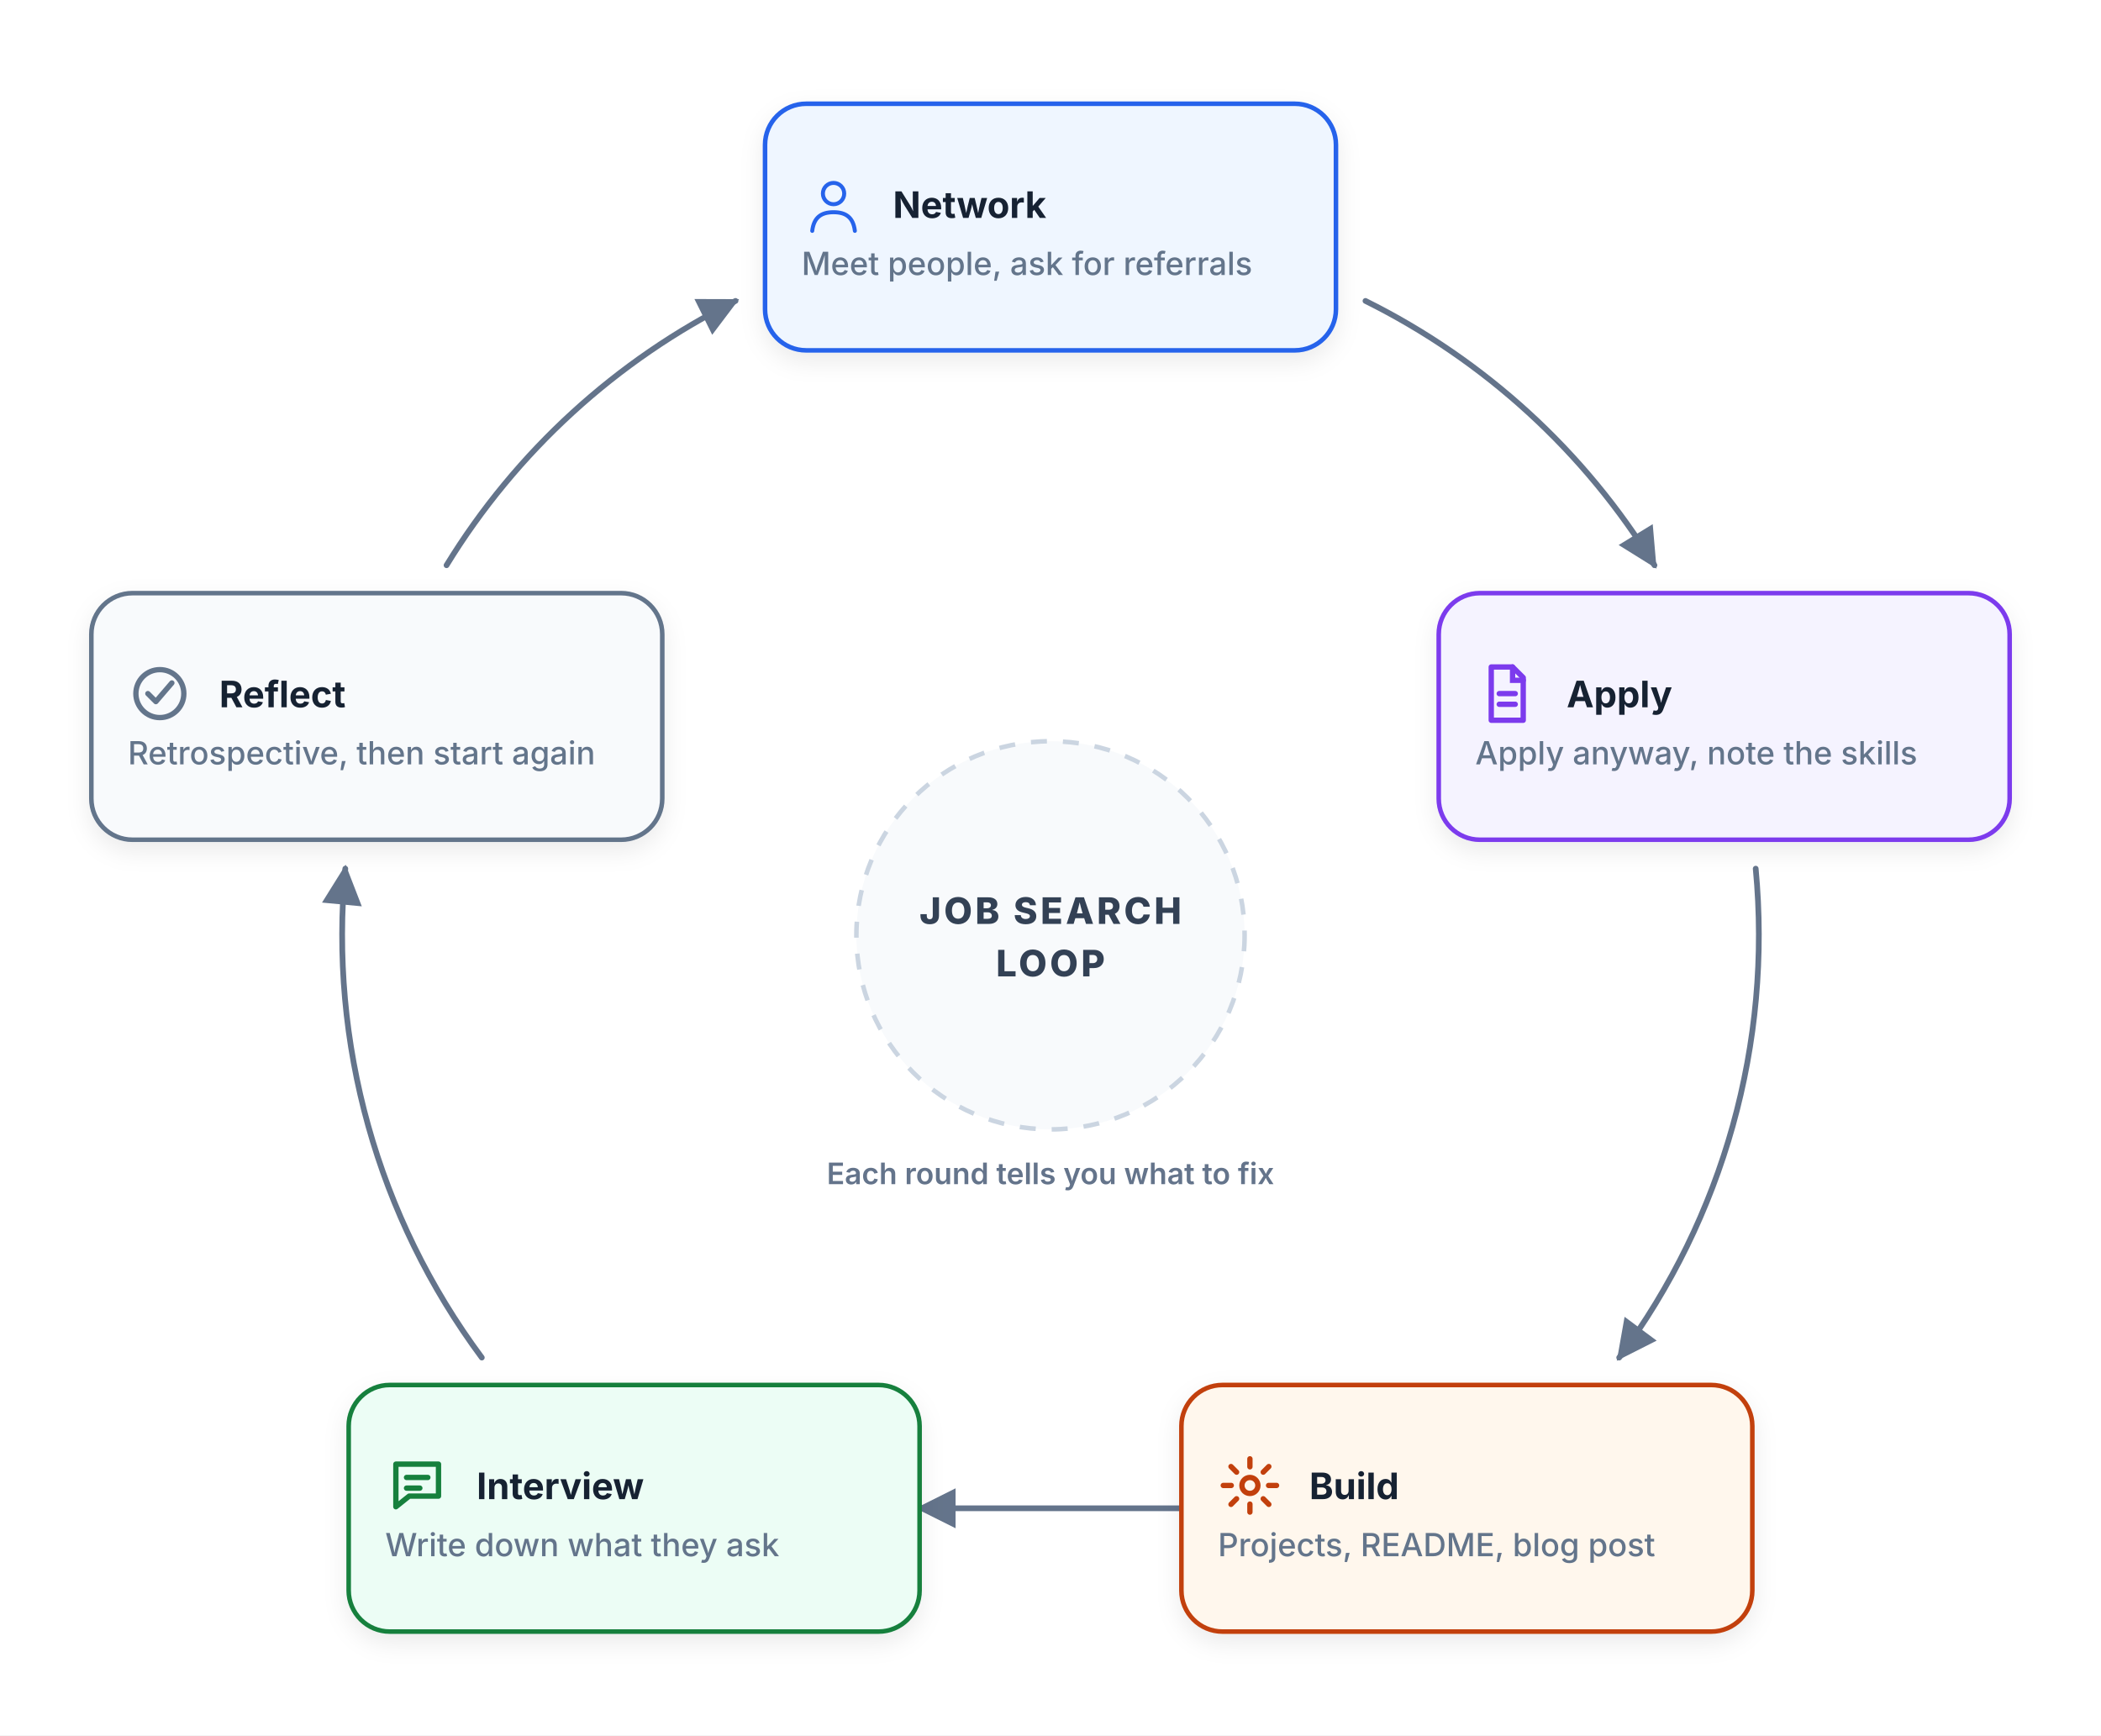
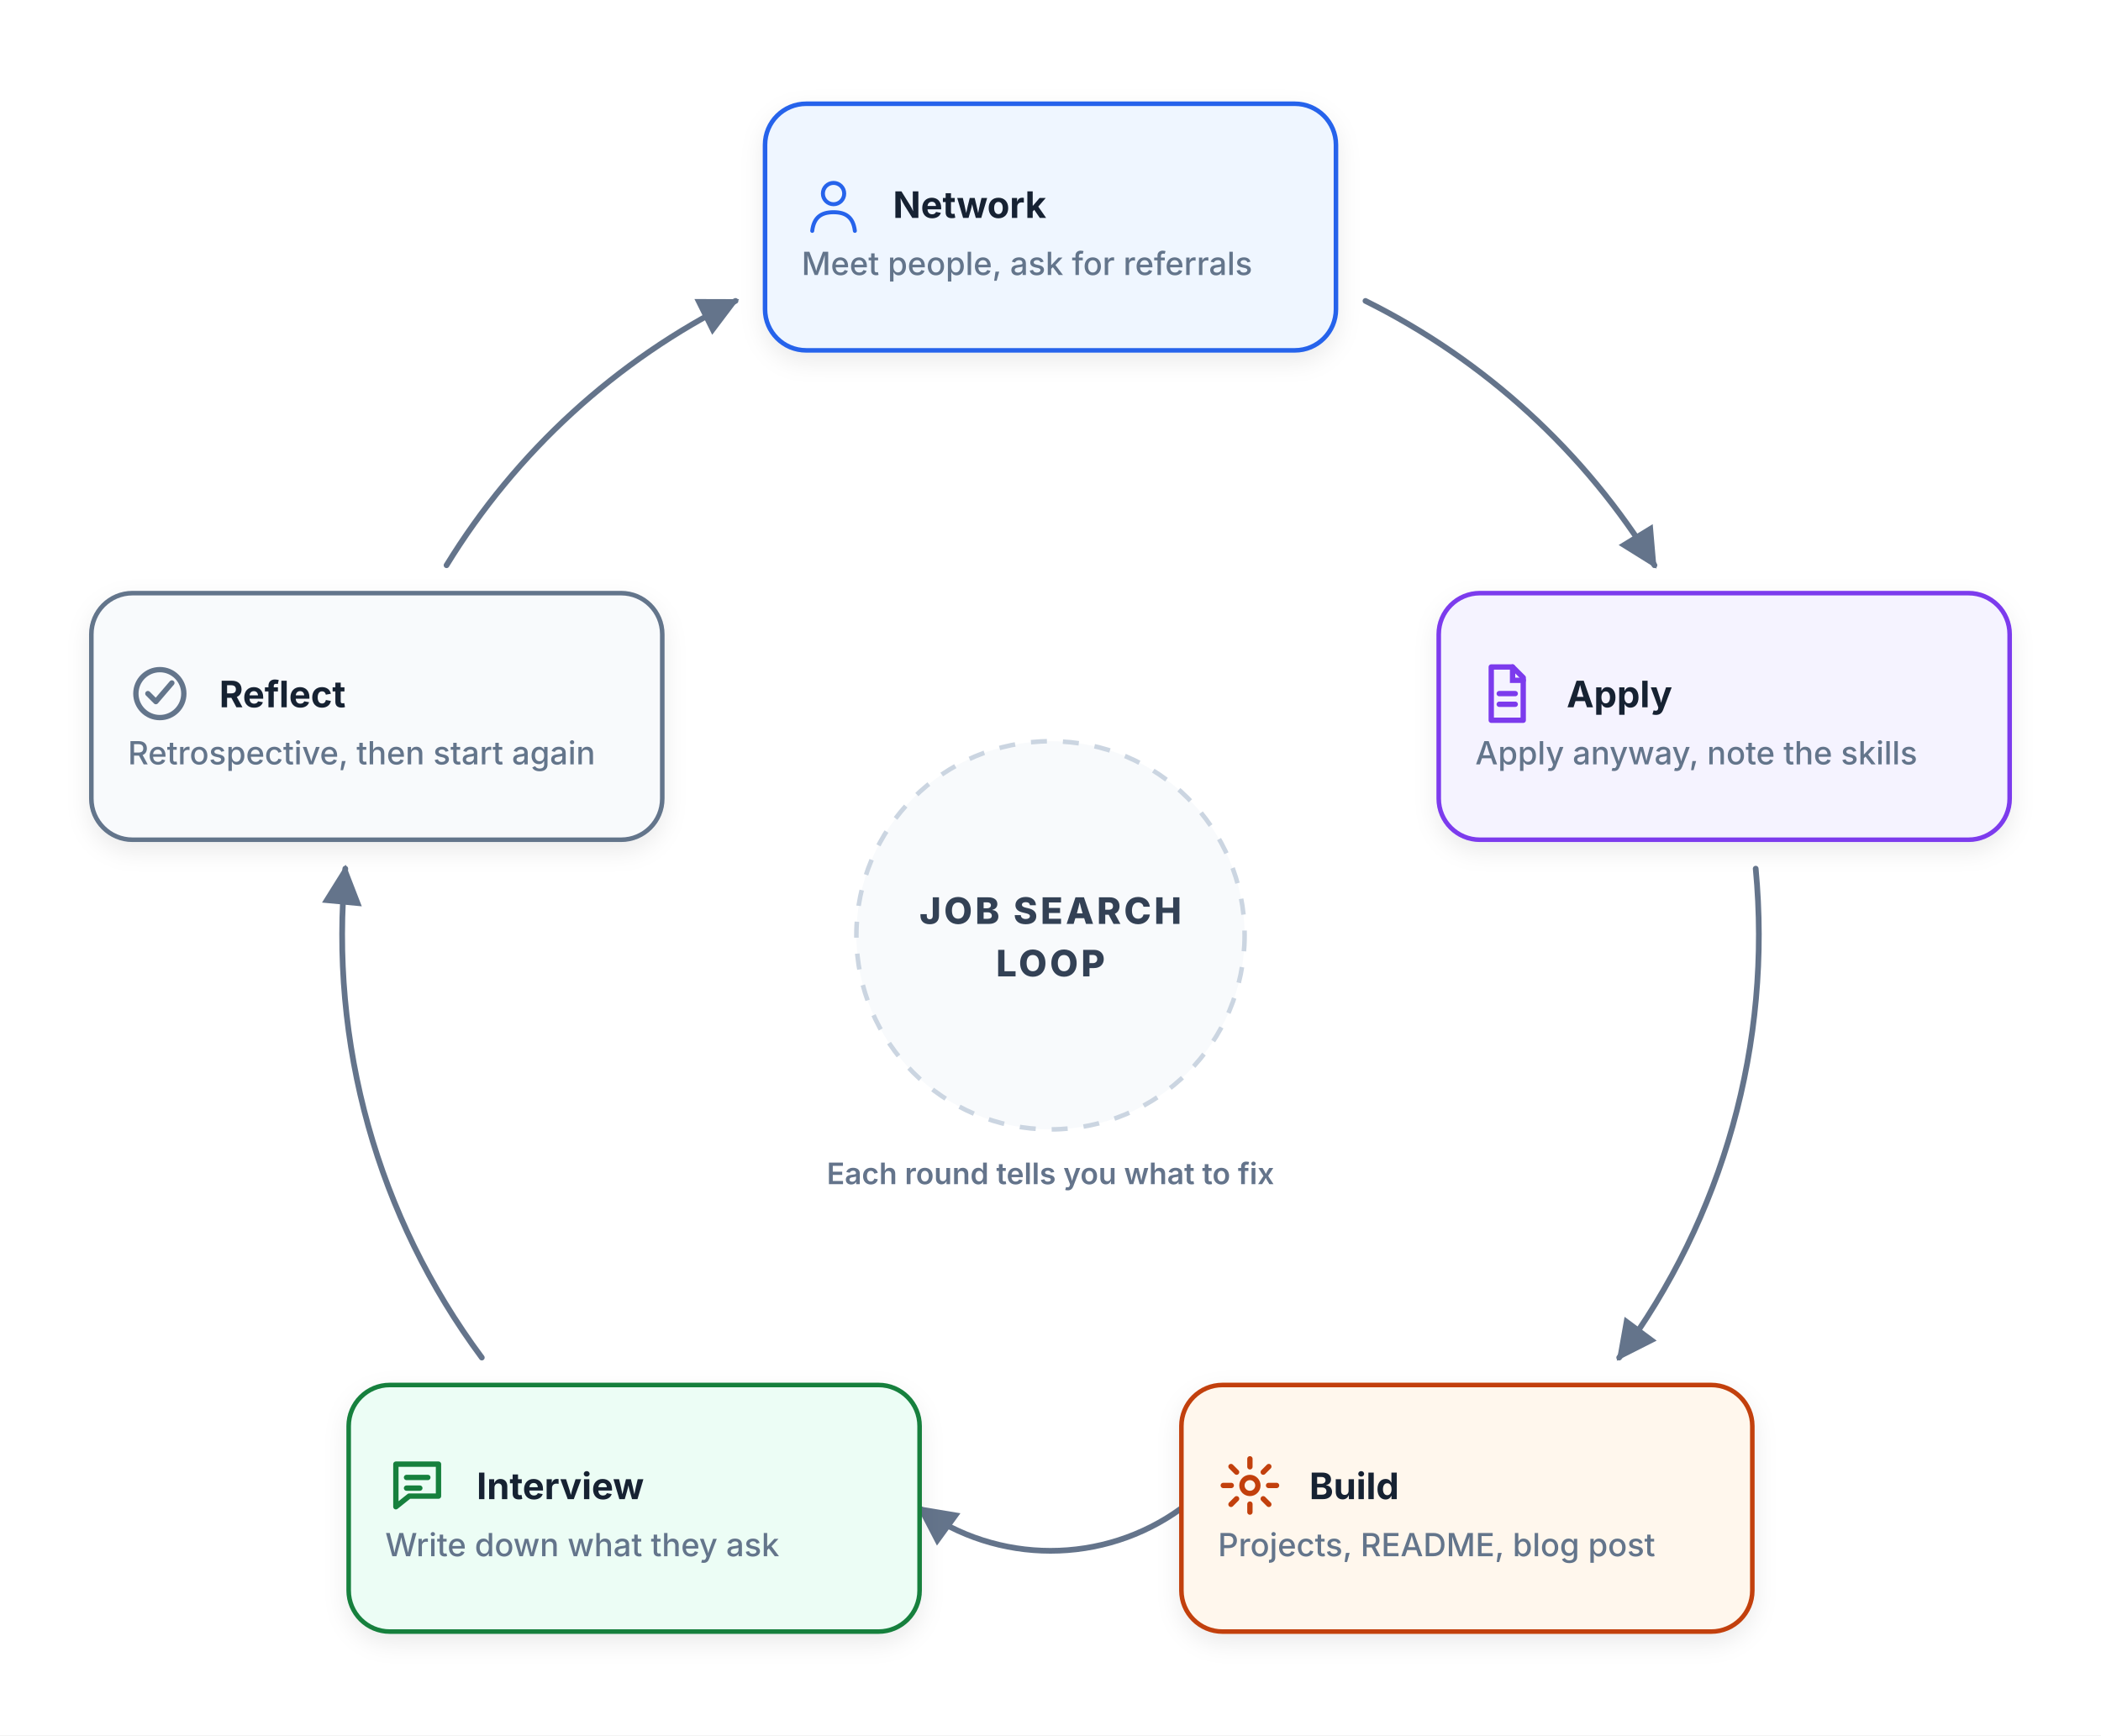
<svg xmlns="http://www.w3.org/2000/svg" width="920" height="760" viewBox="0 0 920 760" role="img" aria-labelledby="title desc">
  <defs>
    <filter id="shadow" x="-20%" y="-20%" width="140%" height="150%">
      <feDropShadow dx="0" dy="4" stdDeviation="5" flood-color="#0f172a" flood-opacity="0.08" />
    </filter>
    <marker id="arrow-purple" viewBox="0 0 10 10" refX="9" refY="5" markerWidth="7" markerHeight="7" orient="auto">
      <path d="M0 0 10 5 0 10Z" fill="#7c3aed" />
    </marker>
    <marker id="arrow-blue" viewBox="0 0 10 10" refX="9" refY="5" markerWidth="7" markerHeight="7" orient="auto">
      <path d="M0 0 10 5 0 10Z" fill="#2563eb" />
    </marker>
    <marker id="arrow-amber" viewBox="0 0 10 10" refX="9" refY="5" markerWidth="7" markerHeight="7" orient="auto">
      <path d="M0 0 10 5 0 10Z" fill="#c2410c" />
    </marker>
    <marker id="arrow-green" viewBox="0 0 10 10" refX="9" refY="5" markerWidth="7" markerHeight="7" orient="auto">
      <path d="M0 0 10 5 0 10Z" fill="#15803d" />
    </marker>
    <marker id="arrow-red" viewBox="0 0 10 10" refX="9" refY="5" markerWidth="7" markerHeight="7" orient="auto">
      <path d="M0 0 10 5 0 10Z" fill="#dc2626" />
    </marker>
    <marker id="arrow-gray" viewBox="0 0 10 10" refX="9" refY="5" markerWidth="7" markerHeight="7" orient="auto">
      <path d="M0 0 10 5 0 10Z" fill="#64748b" />
    </marker>
    <symbol id="icon-check" viewBox="0 0 24 24">
      <circle cx="12" cy="12" r="9" fill="none" stroke="currentColor" stroke-width="2" />
      <path d="m7.5 12 3 3 6-7" fill="none" stroke="currentColor" stroke-width="2" stroke-linecap="round" stroke-linejoin="round" />
    </symbol>
    <symbol id="icon-document" viewBox="0 0 24 24">
      <path d="M6 2h8l4 4v16H6Z" fill="none" stroke="currentColor" stroke-width="2" stroke-linejoin="round" />
      <path d="M14 2v5h4M9 12h6M9 16h6" fill="none" stroke="currentColor" stroke-width="2" stroke-linecap="round" />
    </symbol>
    <symbol id="icon-message" viewBox="0 0 24 24">
      <path d="M4 4h16v12H9l-5 4Z" fill="none" stroke="currentColor" stroke-width="2" stroke-linecap="round" stroke-linejoin="round" />
      <path d="M8 9h8M8 13h5" fill="none" stroke="currentColor" stroke-width="2" stroke-linecap="round" />
    </symbol>
    <symbol id="icon-settings" viewBox="0 0 24 24">
      <circle cx="12" cy="12" r="3" fill="none" stroke="currentColor" stroke-width="2" />
      <path d="M12 2v3M12 19v3M2 12h3M19 12h3M4.9 4.9 7 7M17 17l2.1 2.1M19.1 4.9 17 7M7 17l-2.1 2.1" fill="none" stroke="currentColor" stroke-width="2" stroke-linecap="round" />
    </symbol>
    <symbol id="icon-user" viewBox="0 0 24 24">
      <circle cx="12" cy="8" r="4" fill="none" stroke="currentColor" stroke-width="1.75" vector-effect="non-scaling-stroke" />
      <path d="M4 22c.6-5 3.3-7 8-7s7.4 2 8 7" fill="none" stroke="currentColor" stroke-width="1.75" stroke-linecap="round" vector-effect="non-scaling-stroke" />
    </symbol>
    <style>
      text { font-family: system-ui, -apple-system, BlinkMacSystemFont, "Segoe UI", sans-serif; fill: #172033; }
      .node rect { stroke-width: 2; }
      .node-title { font-size: 16px; font-weight: 750; text-anchor: middle; }
      .node-title.icon-copy { text-anchor: start; }
      .node-subtitle { font-size: 14px; font-weight: 500; fill: #64748b; text-anchor: middle; }
      .node-subtitle.icon-copy { text-anchor: start; }
      .eyebrow { font-size: 12px; font-weight: 750; letter-spacing: 1px; fill: #64748b; text-anchor: middle; }
      .mention-icon { font-size: 27px; font-weight: 750; text-anchor: middle; }
      .standalone-mention { font-size: 52px; font-weight: 750; text-anchor: middle; }
      .icon-node-title { font-size: 16px; font-weight: 750; text-anchor: middle; }
      .edge { fill: none; stroke-width: 2.5; stroke-linecap: round; stroke-linejoin: round; }
      .edge-label rect { stroke-width: 2; }
      .edge-label text { font-size: 14px; font-weight: 750; text-anchor: middle; dominant-baseline: central; }
      .divider { stroke: #cbd5e1; stroke-width: 2; stroke-dasharray: 6 8; stroke-linecap: round; }
      .center-annotation { fill: #f8fafc; stroke: #cbd5e1; stroke-width: 2; stroke-dasharray: 7 7; }
      .center-title { font-size: 16px; font-weight: 800; letter-spacing: 1.3px; fill: #334155; text-anchor: middle; }
      .center-detail { font-size: 13px; font-weight: 600; fill: #64748b; text-anchor: middle; }
    </style>
  </defs>
  <rect width="920" height="760" fill="#ffffff" />
  <path class="edge" d="M597.92 131.79A310.18 310.18 0 0 1 724.47 247.55" stroke="#64748b" marker-end="url(#arrow-gray)" />
  <path class="edge" d="M768.8 380.43A310.18 310.18 0 0 1 709.02 594.56" stroke="#64748b" marker-end="url(#arrow-gray)" />
-   <path class="edge" d="M517.32 660.56L402.68 660.56" stroke="#64748b" marker-end="url(#arrow-gray)" />
+   <path class="edge" d="M517.32 660.56A97.52 97.52 0 0 1 402.68 660.56" stroke="#64748b" marker-end="url(#arrow-gray)" />
  <path class="edge" d="M210.98 594.56A310.18 310.18 0 0 1 151.2 380.43" stroke="#64748b" marker-end="url(#arrow-gray)" />
  <path class="edge" d="M195.53 247.55A310.18 310.18 0 0 1 322.08 131.79" stroke="#64748b" marker-end="url(#arrow-gray)" />
  <circle class="center-annotation" cx="460" cy="409.62" r="85" />
  <text class="center-title" x="460" y="404.62">JOB SEARCH</text>
  <text class="center-title" x="460" y="427.62">LOOP</text>
  <text class="center-detail" x="460" y="518.62">Each round tells you what to fix</text>
  <g class="node node-blue" transform="translate(335 45.44)" filter="url(#shadow)">
    <rect width="250" height="108" rx="18" fill="#eff6ff" stroke="#2563eb" />
    <use href="#icon-user" x="16" y="30" width="28" height="28" color="#2563eb" />
    <text class="node-title icon-copy" x="56" y="50">Network</text>
-     <text class="node-subtitle icon-copy" x="16" y="75" textLength="218" lengthAdjust="spacingAndGlyphs">Meet people, ask for referrals</text>
+     <text class="node-subtitle icon-copy" x="16" y="75">Meet people, ask for referrals</text>
  </g>
  <g class="node node-purple" transform="translate(630 259.77)" filter="url(#shadow)">
    <rect width="250" height="108" rx="18" fill="#f5f3ff" stroke="#7c3aed" />
    <use href="#icon-document" x="16" y="30" width="28" height="28" color="#7c3aed" />
    <text class="node-title icon-copy" x="56" y="50">Apply</text>
    <text class="node-subtitle icon-copy" x="16" y="75">Apply anyway, note the skills</text>
  </g>
  <g class="node node-amber" transform="translate(517.32 606.56)" filter="url(#shadow)">
    <rect width="250" height="108" rx="18" fill="#fff7ed" stroke="#c2410c" />
    <use href="#icon-settings" x="16" y="30" width="28" height="28" color="#c2410c" />
    <text class="node-title icon-copy" x="56" y="50">Build</text>
    <text class="node-subtitle icon-copy" x="16" y="75">Projects, README, blog post</text>
  </g>
  <g class="node node-green" transform="translate(152.68 606.56)" filter="url(#shadow)">
    <rect width="250" height="108" rx="18" fill="#ecfdf5" stroke="#15803d" />
    <use href="#icon-message" x="16" y="30" width="28" height="28" color="#15803d" />
    <text class="node-title icon-copy" x="56" y="50">Interview</text>
    <text class="node-subtitle icon-copy" x="16" y="75">Write down what they ask</text>
  </g>
  <g class="node node-gray" transform="translate(40 259.77)" filter="url(#shadow)">
    <rect width="250" height="108" rx="18" fill="#f8fafc" stroke="#64748b" />
    <use href="#icon-check" x="16" y="30" width="28" height="28" color="#64748b" />
    <text class="node-title icon-copy" x="56" y="50">Reflect</text>
-     <text class="node-subtitle icon-copy" x="16" y="75" textLength="218" lengthAdjust="spacingAndGlyphs">Retrospective, then start again</text>
+     <text class="node-subtitle icon-copy" x="16" y="75">Retrospective, then start again</text>
  </g>
</svg>
